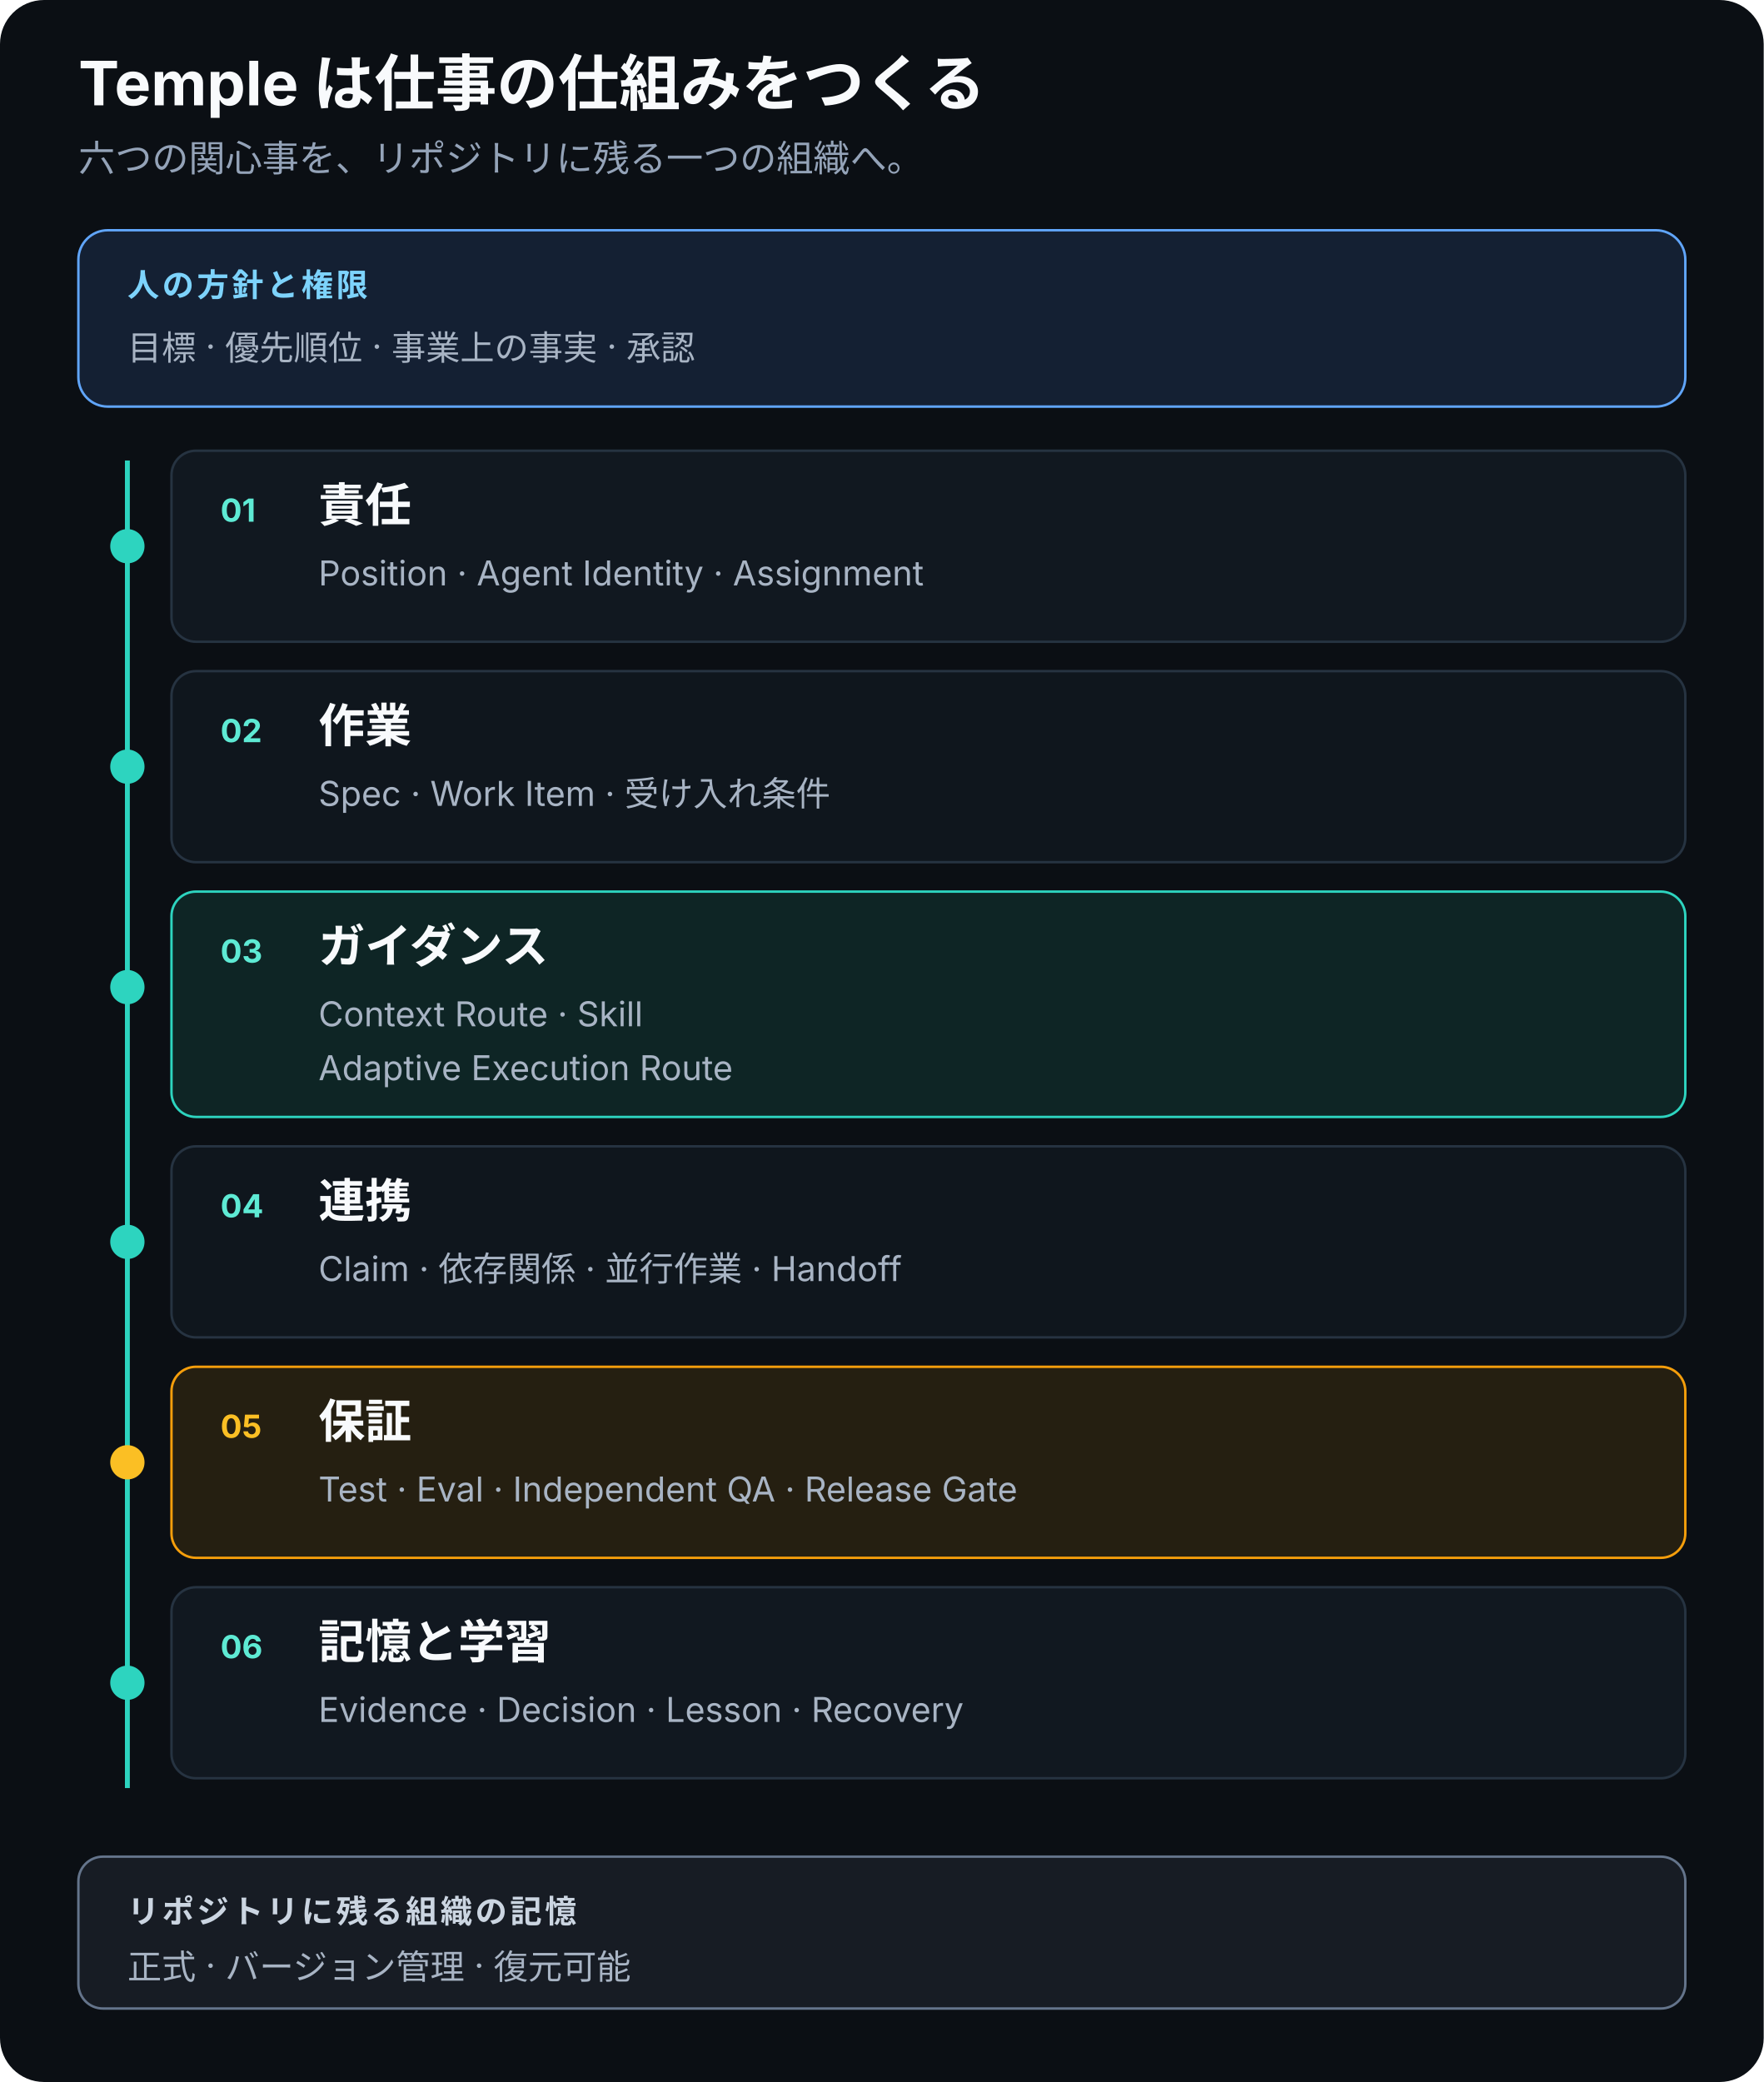
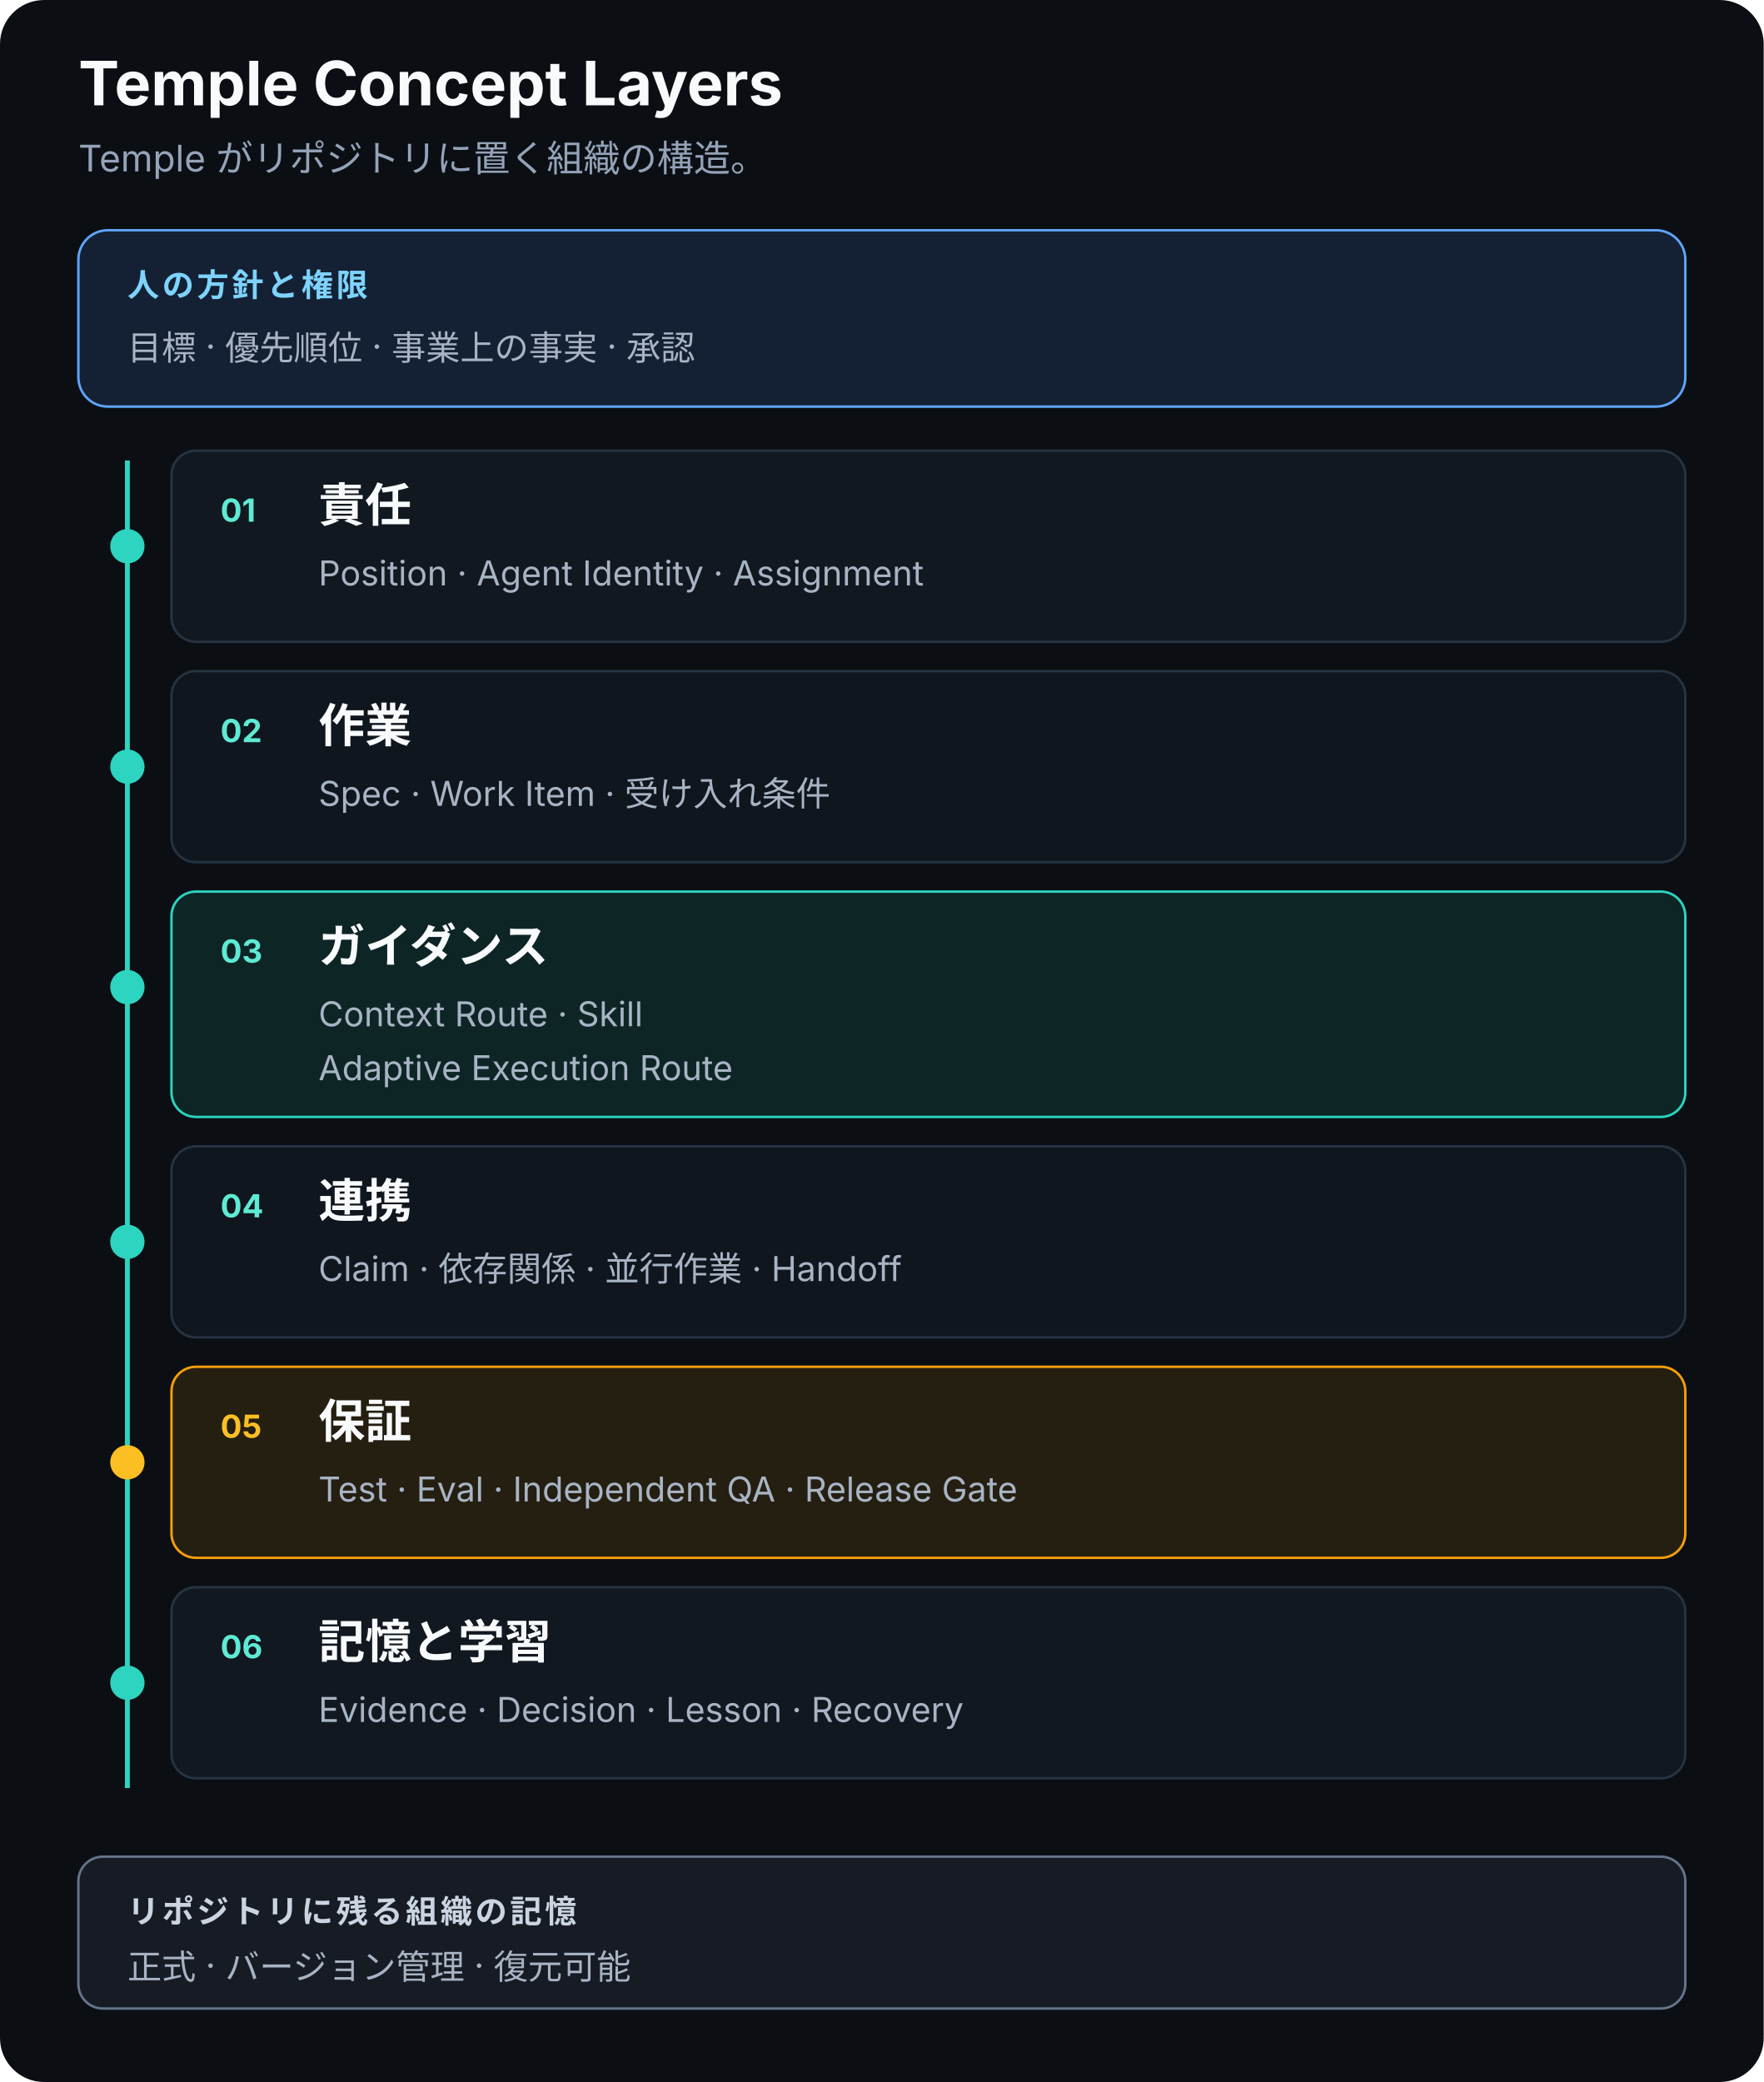
<svg xmlns="http://www.w3.org/2000/svg" width="720" height="850" viewBox="0 0 720 850" role="img" aria-labelledby="title desc">
  <style>text{font-family:-apple-system,BlinkMacSystemFont,"Segoe UI","Noto Sans JP",sans-serif}.title{fill:#f8fafc;font-size:25px;font-weight:650}.sub{fill:#94a3b8;font-size:15px}.label{fill:#7dd3fc;font-size:13px;font-weight:700;letter-spacing:1.2px}.name{fill:#f8fafc;font-size:19px;font-weight:650}.meta{fill:#a8b4c4;font-size:14px}.idx{fill:#5eead4;font-size:13px;font-weight:700}</style>
  <rect width="720" height="850" rx="18" fill="#0b0f14" />
-   <text x="32" y="43" class="title">Temple は仕事の仕組みをつくる</text>
-   <text x="32" y="70" class="sub">六つの関心事を、リポジトリに残る一つの組織へ。</text>
+   <text x="32" y="43" class="title">Temple Concept Layers</text>
+   <text x="32" y="70" class="sub">Temple がリポジトリに置く組織の構造。</text>
  <rect x="32" y="94" width="656" height="72" rx="12" fill="#142033" stroke="#60a5fa" />
  <text x="52" y="121" class="label">人の方針と権限</text>
  <text x="52" y="147" class="meta">目標 · 優先順位 · 事業上の事実 · 承認</text>
  <line x1="52" y1="188" x2="52" y2="730" stroke="#2dd4bf" stroke-width="2" />
  <g transform="translate(32 184)">
    <circle cx="20" cy="39" r="7" fill="#2dd4bf" />
    <rect x="38" width="618" height="78" rx="10" fill="#111820" stroke="#263341" />
    <text x="58" y="29" class="idx">01</text>
    <text x="98" y="29" class="name">責任</text>
    <text x="98" y="55" class="meta">Position · Agent Identity · Assignment</text>
  </g>
  <g transform="translate(32 274)">
    <circle cx="20" cy="39" r="7" fill="#2dd4bf" />
    <rect x="38" width="618" height="78" rx="10" fill="#0f161d" stroke="#263341" />
    <text x="58" y="29" class="idx">02</text>
    <text x="98" y="29" class="name">作業</text>
    <text x="98" y="55" class="meta">Spec · Work Item · 受け入れ条件</text>
  </g>
  <g transform="translate(32 364)">
    <circle cx="20" cy="39" r="7" fill="#2dd4bf" />
    <rect x="38" width="618" height="92" rx="10" fill="#0e2525" stroke="#2dd4bf" />
    <text x="58" y="29" class="idx">03</text>
    <text x="98" y="29" class="name">ガイダンス</text>
    <text x="98" y="55" class="meta">Context Route · Skill</text>
    <text x="98" y="77" class="meta">Adaptive Execution Route</text>
  </g>
  <g transform="translate(32 468)">
    <circle cx="20" cy="39" r="7" fill="#2dd4bf" />
    <rect x="38" width="618" height="78" rx="10" fill="#0f161d" stroke="#263341" />
    <text x="58" y="29" class="idx">04</text>
    <text x="98" y="29" class="name">連携</text>
    <text x="98" y="55" class="meta">Claim · 依存関係 · 並行作業 · Handoff</text>
  </g>
  <g transform="translate(32 558)">
    <circle cx="20" cy="39" r="7" fill="#fbbf24" />
    <rect x="38" width="618" height="78" rx="10" fill="#251f11" stroke="#f59e0b" />
    <text x="58" y="29" class="idx" style="fill:#fbbf24">05</text>
    <text x="98" y="29" class="name">保証</text>
    <text x="98" y="55" class="meta">Test · Eval · Independent QA · Release Gate</text>
  </g>
  <g transform="translate(32 648)">
    <circle cx="20" cy="39" r="7" fill="#2dd4bf" />
    <rect x="38" width="618" height="78" rx="10" fill="#111820" stroke="#263341" />
    <text x="58" y="29" class="idx">06</text>
    <text x="98" y="29" class="name">記憶と学習</text>
    <text x="98" y="55" class="meta">Evidence · Decision · Lesson · Recovery</text>
  </g>
  <rect x="32" y="758" width="656" height="62" rx="10" fill="#171c24" stroke="#64748b" />
  <text x="52" y="785" class="label" style="fill:#cbd5e1">リポジトリに残る組織の記憶</text>
  <text x="52" y="808" class="meta">正式 · バージョン管理 · 復元可能</text>
</svg>
